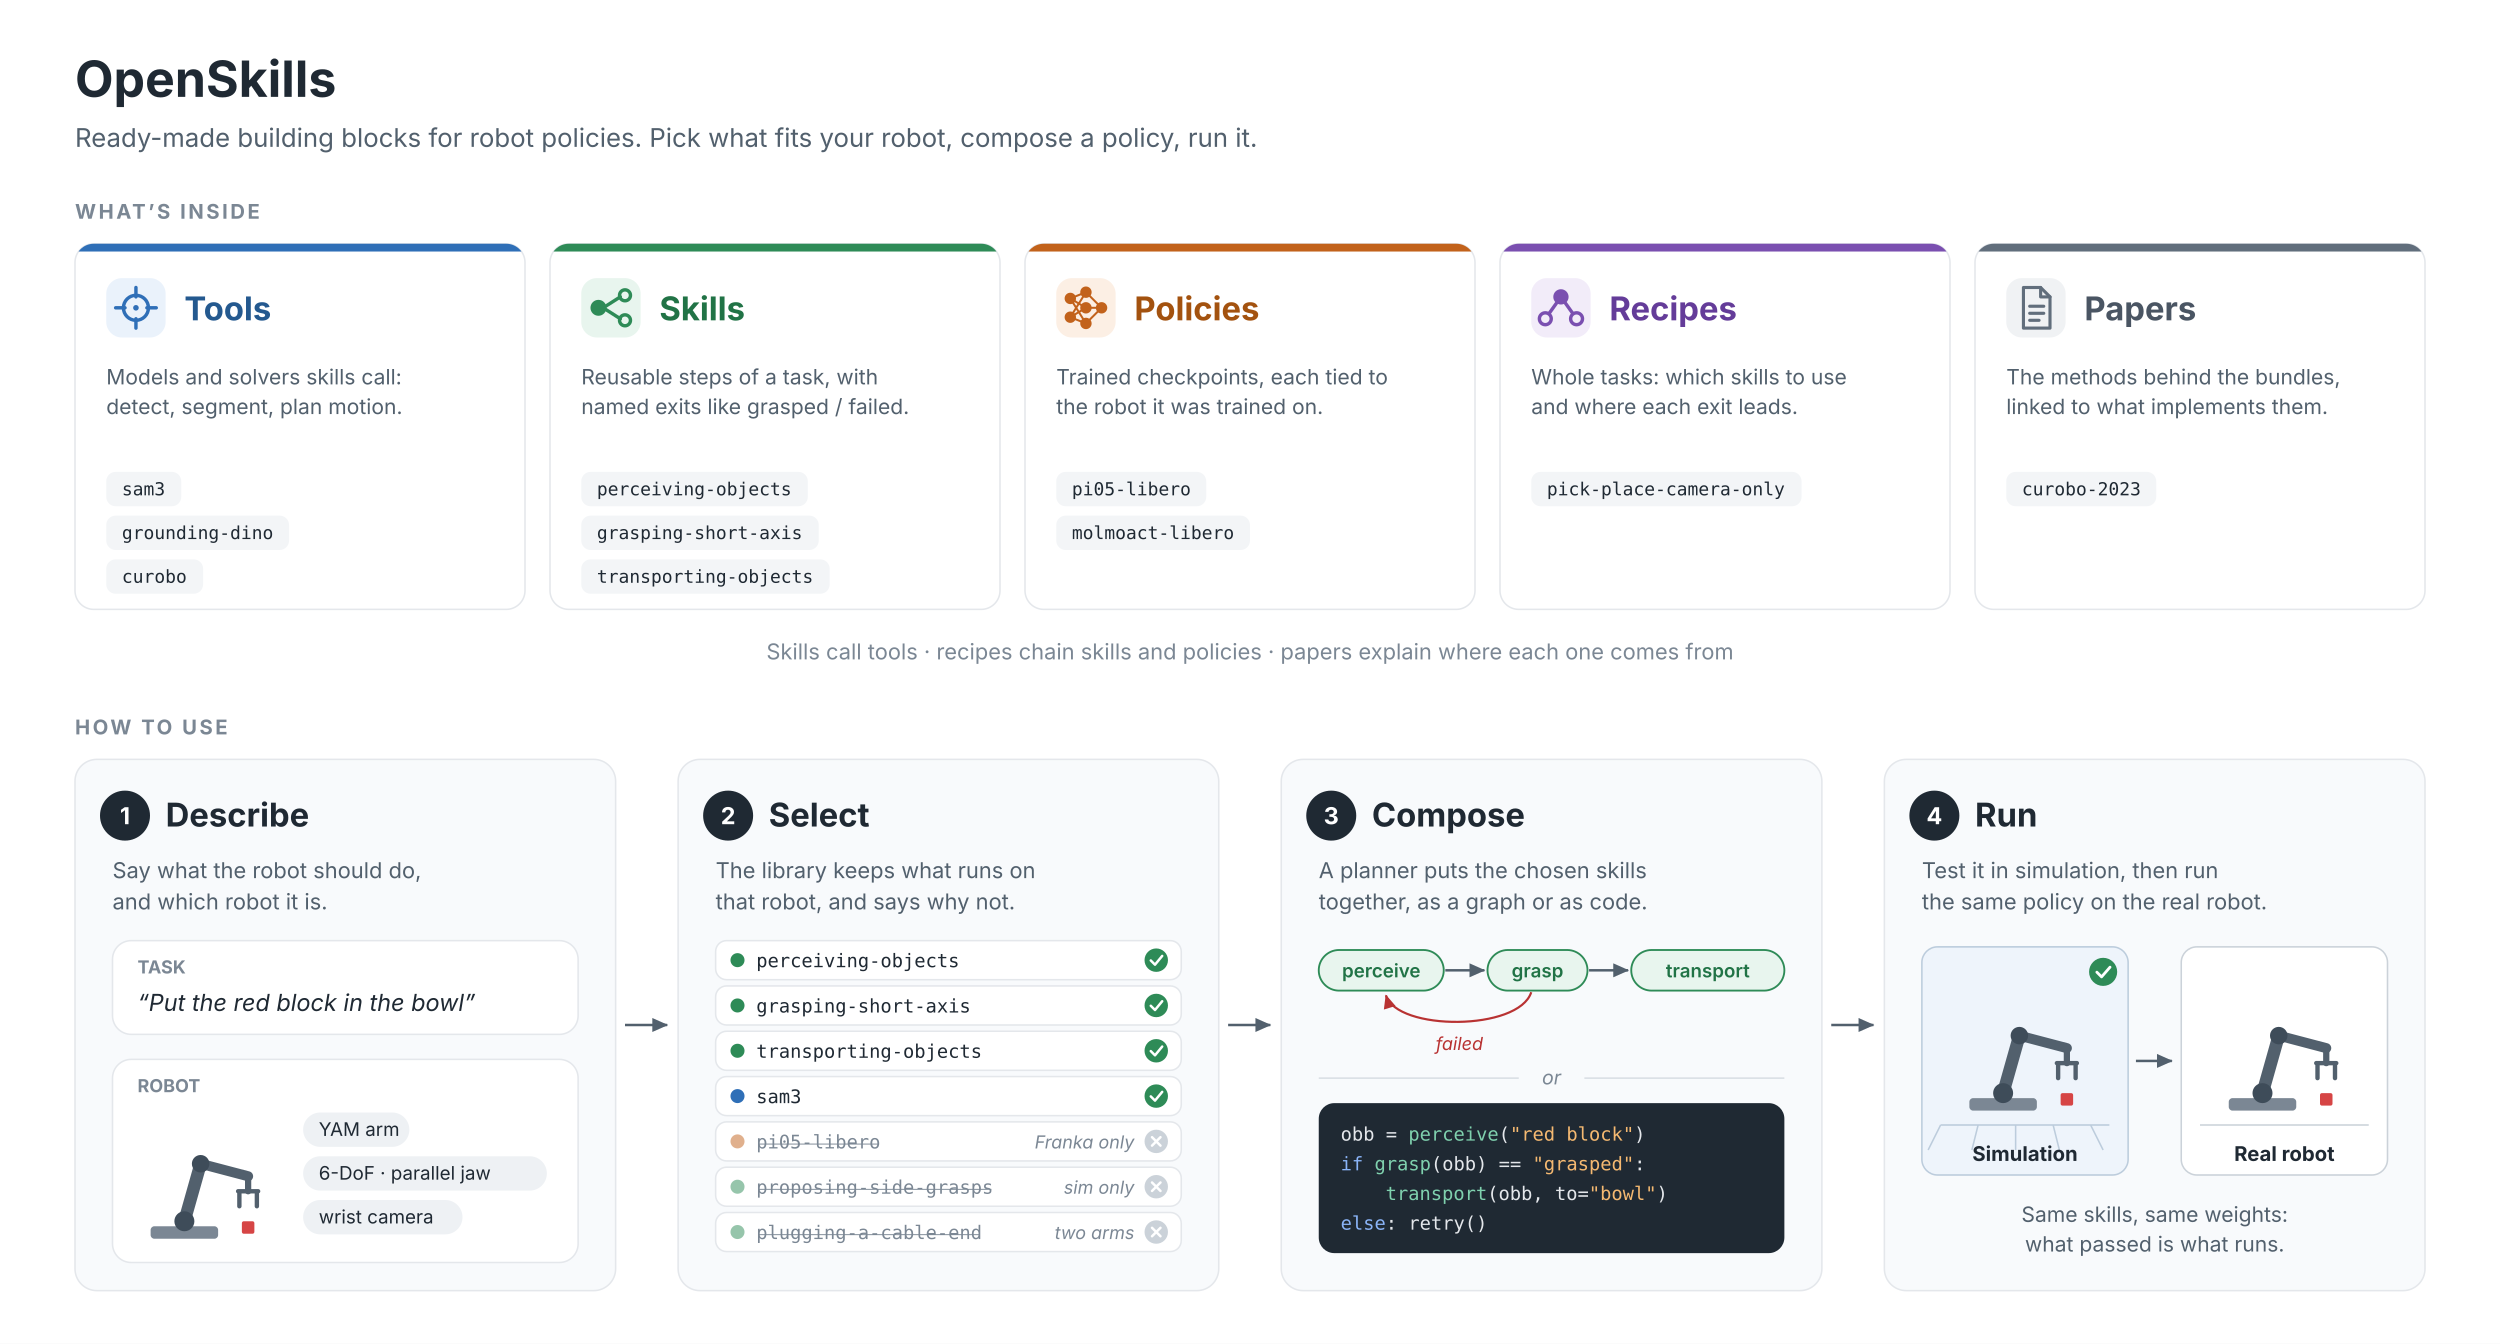
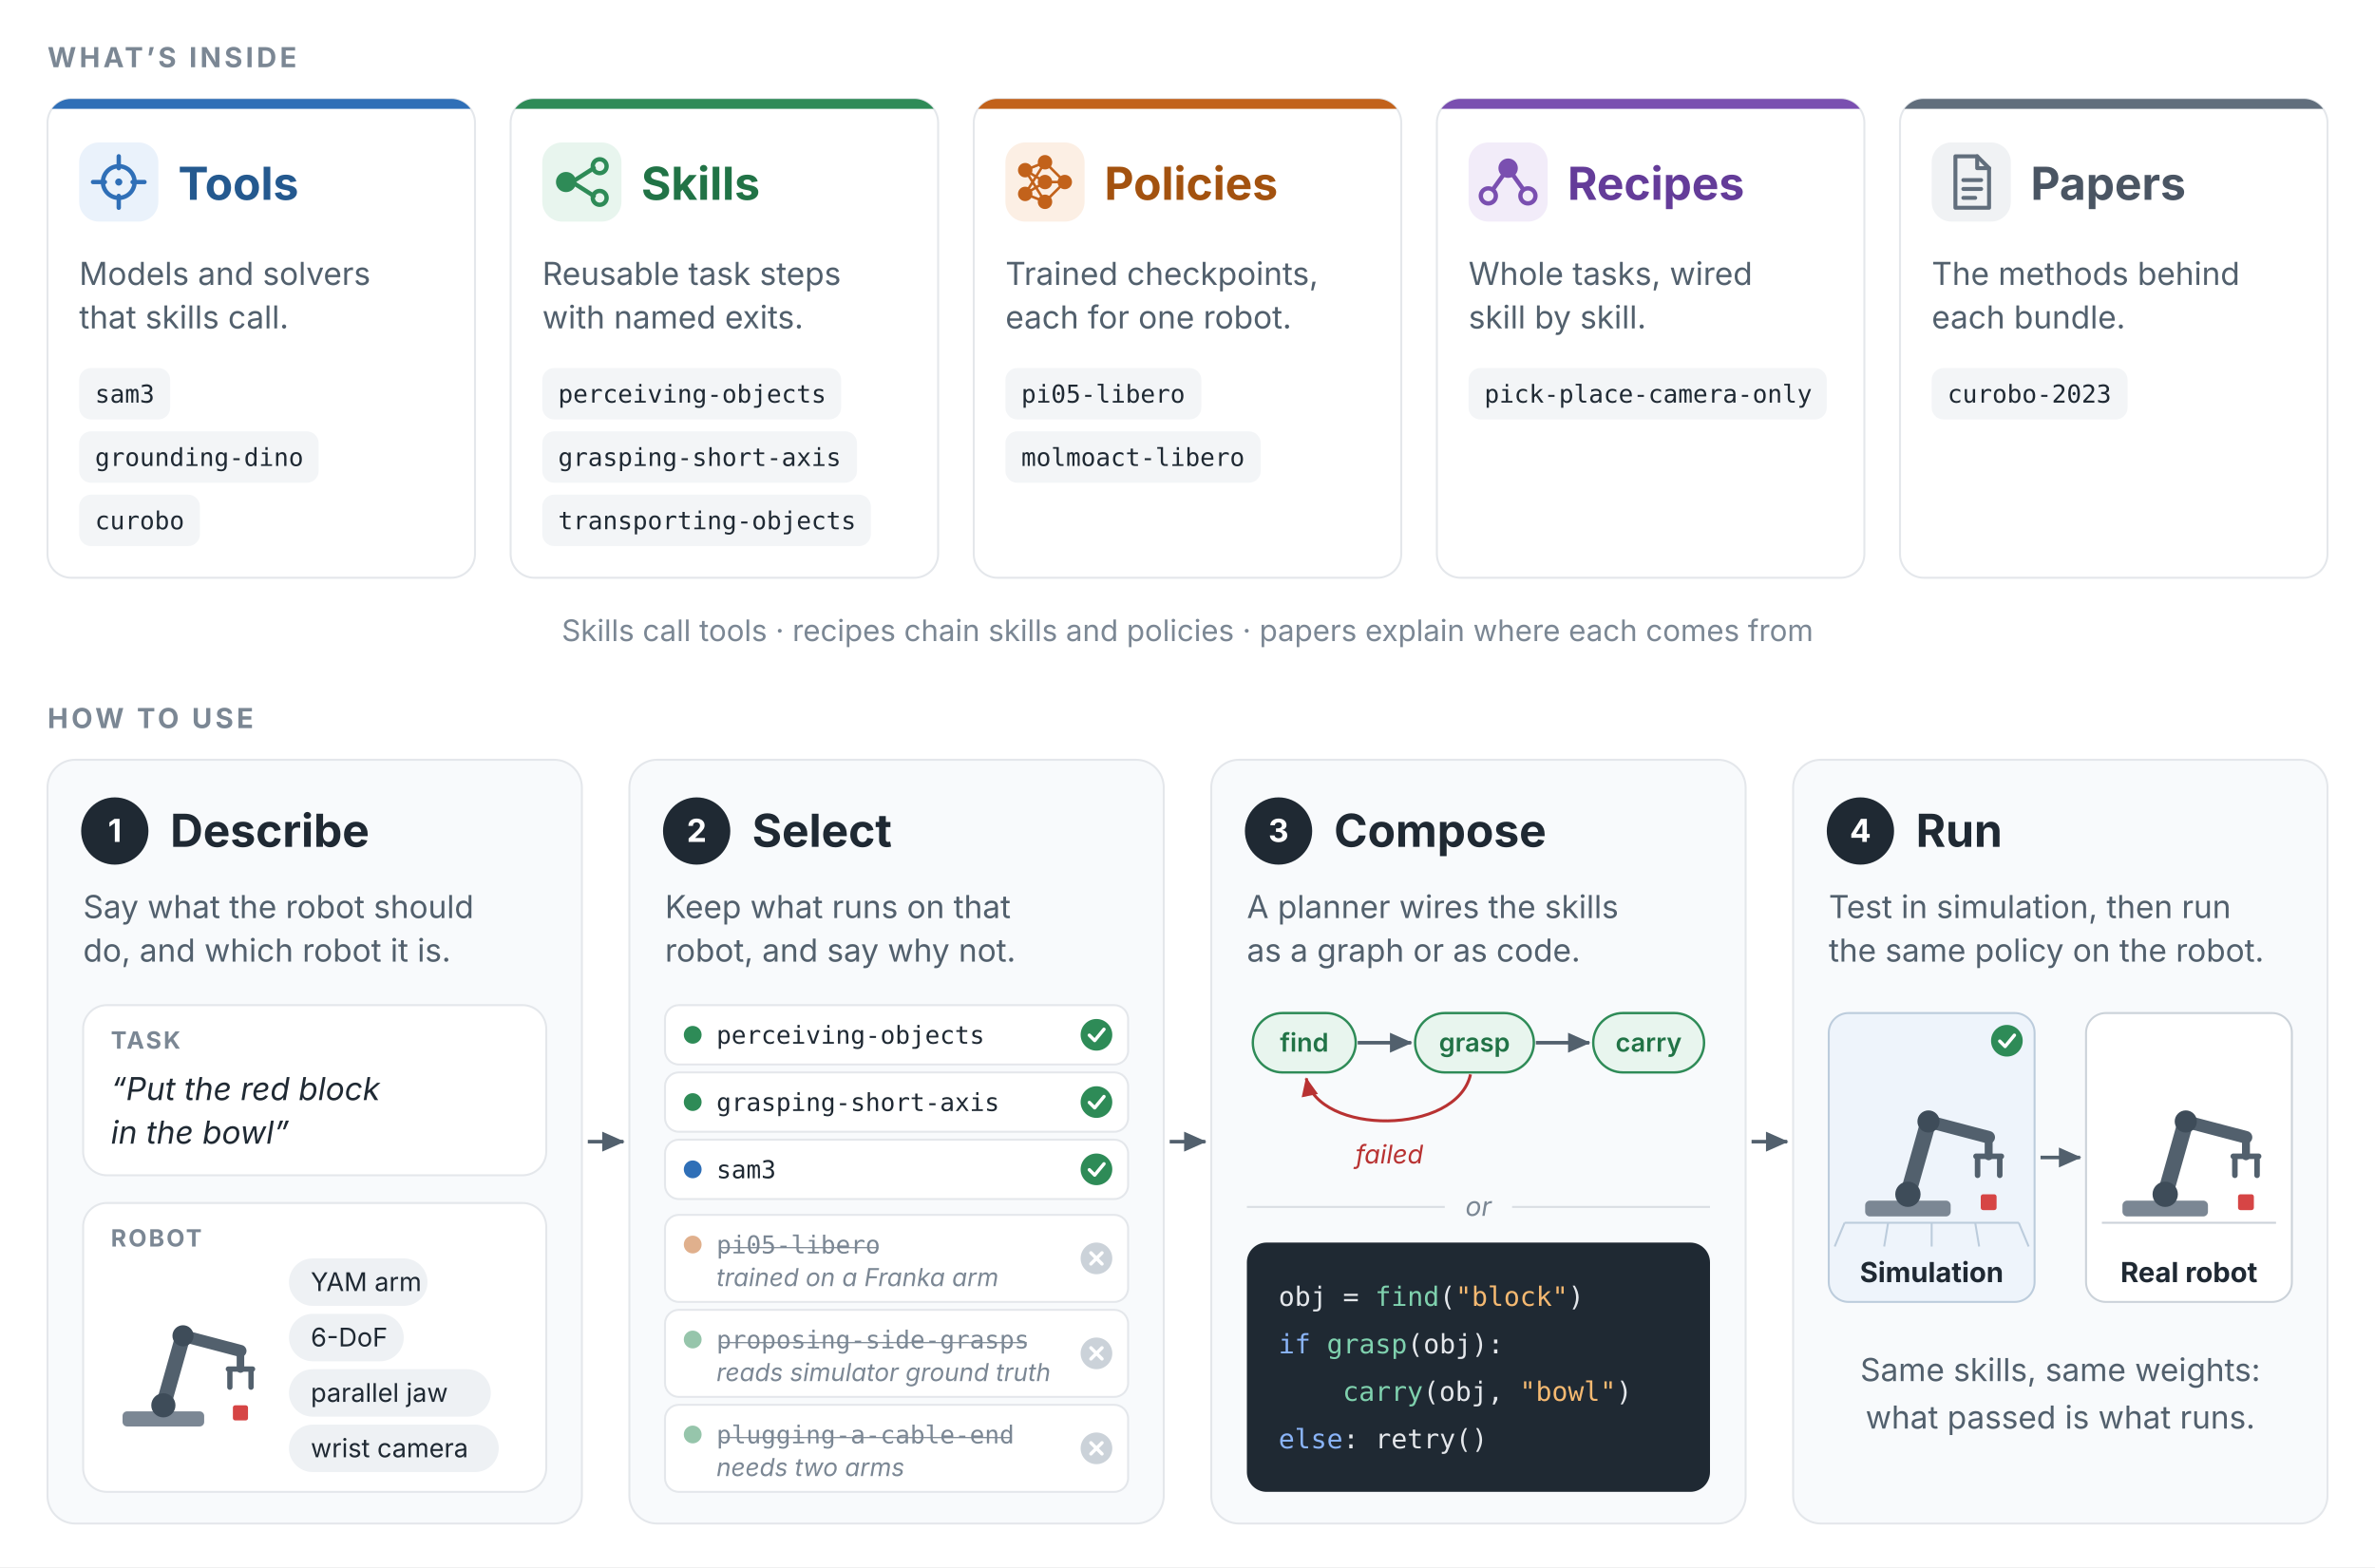
- <svg xmlns="http://www.w3.org/2000/svg" viewBox="0 0 1600 860" width="1600" height="860" font-family="Inter, -apple-system, 'Segoe UI', 'Helvetica Neue', Helvetica, Arial, sans-serif">
+ <svg xmlns="http://www.w3.org/2000/svg" viewBox="0 0 1200 792" width="1200" height="792" font-family="Inter, -apple-system, 'Segoe UI', 'Helvetica Neue', Helvetica, Arial, sans-serif">
  <defs>
    <style>
      .h { font-weight: 700; fill: #1F2933; }
      .s { fill: #52606D; }
      .q { fill: #7B8794; }
      .m { font-family: 'JetBrains Mono', 'SF Mono', Menlo, Consolas, monospace; }
      .card { fill: #FFFFFF; stroke: #E4E7EB; }
      .panel { fill: #F8FAFC; stroke: #E4E7EB; }
      .chip { fill: #F3F5F7; }
-       .flow { fill: none; stroke: #52606D; stroke-width: 1.6; }
-       .label { font-size: 13px; font-weight: 700; letter-spacing: 1.6px; fill: #7B8794; }
+       .flow { fill: none; stroke: #52606D; stroke-width: 1.8; }
+       .label { font-size: 14px; font-weight: 700; letter-spacing: 1.6px; fill: #7B8794; }
    </style>
    <marker id="ah" viewBox="0 0 10 10" refX="8.5" refY="5" markerWidth="7" markerHeight="7" orient="auto-start-reverse">
      <path d="M0,1 L9,5 L0,9 z" fill="#52606D" />
    </marker>
    <marker id="ahr" viewBox="0 0 10 10" refX="8.5" refY="5" markerWidth="7" markerHeight="7" orient="auto-start-reverse">
      <path d="M0,1 L9,5 L0,9 z" fill="#B83232" />
    </marker>
    <clipPath id="cardclip">
-       <rect width="288" height="234" rx="12" />
+       <rect width="216" height="242" rx="12" />
    </clipPath>
    <symbol id="arm" viewBox="0 0 120 110">
      <rect x="18" y="96" width="54" height="10" rx="3" fill="#7B8794" />
      <line x1="45" y1="92" x2="58" y2="46" stroke="#52606D" stroke-width="10" stroke-linecap="round" />
      <line x1="58" y1="46" x2="96" y2="56" stroke="#52606D" stroke-width="8" stroke-linecap="round" />
      <circle cx="45" cy="92" r="8" fill="#3E4C59" />
      <circle cx="58" cy="46" r="7" fill="#3E4C59" />
      <line x1="96" y1="56" x2="96" y2="68" stroke="#52606D" stroke-width="5" stroke-linecap="round" />
      <path d="M88,68 H104 M89,68 V80 M103,68 V80" stroke="#52606D" stroke-width="3.5" stroke-linecap="round" fill="none" />
      <rect x="91" y="92" width="10" height="10" rx="1.5" fill="#D64545" />
    </symbol>
+     <g id="ok">
+       <circle r="8" fill="#2E8B57" />
+       <path d="M-3.6,0.2 L-0.9,2.9 L3.8,-2.8" fill="none" stroke="#FFFFFF" stroke-width="1.7" stroke-linecap="round" stroke-linejoin="round" />
+     </g>
+     <g id="no">
+       <circle r="8" fill="#CBD2D9" />
+       <path d="M-2.8,-2.8 L2.8,2.8 M2.8,-2.8 L-2.8,2.8" stroke="#FFFFFF" stroke-width="1.7" stroke-linecap="round" />
+     </g>
  </defs>
-   <rect width="1600" height="860" fill="#FFFFFF" />
-   <text x="48" y="62" font-size="32" class="h">OpenSkills</text>
-   <text x="48" y="94" font-size="16.5" class="s">Ready-made building blocks for robot policies. Pick what fits your robot, compose a policy, run it.</text>
-   <text x="48" y="140" class="label">WHAT’S INSIDE</text>
-   <g transform="translate(48,156)">
-     <rect width="288" height="234" rx="12" class="card" />
-     <rect width="288" height="5" fill="#2F6FB7" clip-path="url(#cardclip)" />
-     <rect x="20" y="22" width="38" height="38" rx="10" fill="#EAF2FB" />
-     <g transform="translate(21,23)" fill="none" stroke="#2F6FB7" stroke-width="2.2" stroke-linecap="round">
+   <rect width="1200" height="792" fill="#FFFFFF" />
+   <text x="24" y="34" class="label">WHAT’S INSIDE</text>
+   <g transform="translate(24,50)">
+     <rect width="216" height="242" rx="12" class="card" />
+     <rect width="216" height="5" fill="#2F6FB7" clip-path="url(#cardclip)" />
+     <rect x="16" y="22" width="40" height="40" rx="10" fill="#EAF2FB" />
+     <g transform="translate(18,24)" fill="none" stroke="#2F6FB7" stroke-width="2.2" stroke-linecap="round">
      <circle cx="18" cy="18" r="8" />
      <path d="M18,5 V11 M18,25 V31 M5,18 H11 M25,18 H31" />
      <circle cx="18" cy="18" r="1.8" fill="#2F6FB7" stroke="none" />
    </g>
-     <text x="70" y="49" font-size="21" font-weight="700" fill="#24598F">Tools</text>
-     <text x="20" y="90" font-size="13.5" class="s">Models and solvers skills call:</text>
-     <text x="20" y="109" font-size="13.5" class="s">detect, segment, plan motion.</text>
-     <g font-size="11.5" class="m" fill="#1F2933">
-       <rect x="20" y="146" width="48" height="22" rx="6" class="chip" />
-       <text x="30" y="161">sam3</text>
-       <rect x="20" y="174" width="117" height="22" rx="6" class="chip" />
-       <text x="30" y="189">grounding-dino</text>
-       <rect x="20" y="202" width="62" height="22" rx="6" class="chip" />
-       <text x="30" y="217">curobo</text>
-     </g>
-   </g>
-   <g transform="translate(352,156)">
-     <rect width="288" height="234" rx="12" class="card" />
-     <rect width="288" height="5" fill="#2E8B57" clip-path="url(#cardclip)" />
-     <rect x="20" y="22" width="38" height="38" rx="10" fill="#E8F5EE" />
-     <g transform="translate(21,23)" fill="none" stroke="#2E8B57" stroke-width="2.2" stroke-linecap="round">
+     <text x="66" y="51" font-size="23" font-weight="700" fill="#24598F">Tools</text>
+     <text x="16" y="94" font-size="16" class="s">Models and solvers</text>
+     <text x="16" y="116" font-size="16" class="s">that skills call.</text>
+     <g font-size="12.5" class="m" fill="#1F2933">
+       <rect x="16" y="136" width="46" height="26" rx="6" class="chip" />
+       <text x="24" y="153.5">sam3</text>
+       <rect x="16" y="168" width="121" height="26" rx="6" class="chip" />
+       <text x="24" y="185.5">grounding-dino</text>
+       <rect x="16" y="200" width="61" height="26" rx="6" class="chip" />
+       <text x="24" y="217.5">curobo</text>
+     </g>
+   </g>
+   <g transform="translate(258,50)">
+     <rect width="216" height="242" rx="12" class="card" />
+     <rect width="216" height="5" fill="#2E8B57" clip-path="url(#cardclip)" />
+     <rect x="16" y="22" width="40" height="40" rx="10" fill="#E8F5EE" />
+     <g transform="translate(18,24)" fill="none" stroke="#2E8B57" stroke-width="2.2" stroke-linecap="round">
      <path d="M13,18 L24,11 M13,18 L24,25" />
      <circle cx="10" cy="18" r="4" fill="#2E8B57" />
      <circle cx="27" cy="10" r="3.5" />
      <circle cx="27" cy="26" r="3.5" />
    </g>
-     <text x="70" y="49" font-size="21" font-weight="700" fill="#217346">Skills</text>
-     <text x="20" y="90" font-size="13.5" class="s">Reusable steps of a task, with</text>
-     <text x="20" y="109" font-size="13.5" class="s">named exits like grasped / failed.</text>
-     <g font-size="11.5" class="m" fill="#1F2933">
-       <rect x="20" y="146" width="145" height="22" rx="6" class="chip" />
-       <text x="30" y="161">perceiving-objects</text>
-       <rect x="20" y="174" width="152" height="22" rx="6" class="chip" />
-       <text x="30" y="189">grasping-short-axis</text>
-       <rect x="20" y="202" width="159" height="22" rx="6" class="chip" />
-       <text x="30" y="217">transporting-objects</text>
-     </g>
-   </g>
-   <g transform="translate(656,156)">
-     <rect width="288" height="234" rx="12" class="card" />
-     <rect width="288" height="5" fill="#C2621B" clip-path="url(#cardclip)" />
-     <rect x="20" y="22" width="38" height="38" rx="10" fill="#FCEFE4" />
-     <g transform="translate(21,23)" stroke="#C2621B" stroke-width="1.3" fill="#C2621B">
+     <text x="66" y="51" font-size="23" font-weight="700" fill="#217346">Skills</text>
+     <text x="16" y="94" font-size="16" class="s">Reusable task steps</text>
+     <text x="16" y="116" font-size="16" class="s">with named exits.</text>
+     <g font-size="12.5" class="m" fill="#1F2933">
+       <rect x="16" y="136" width="151" height="26" rx="6" class="chip" />
+       <text x="24" y="153.5">perceiving-objects</text>
+       <rect x="16" y="168" width="159" height="26" rx="6" class="chip" />
+       <text x="24" y="185.5">grasping-short-axis</text>
+       <rect x="16" y="200" width="166" height="26" rx="6" class="chip" />
+       <text x="24" y="217.5">transporting-objects</text>
+     </g>
+   </g>
+   <g transform="translate(492,50)">
+     <rect width="216" height="242" rx="12" class="card" />
+     <rect width="216" height="5" fill="#C2621B" clip-path="url(#cardclip)" />
+     <rect x="16" y="22" width="40" height="40" rx="10" fill="#FCEFE4" />
+     <g transform="translate(18,24)" stroke="#C2621B" stroke-width="1.3" fill="#C2621B">
      <path d="M8,12 L18,8 M8,12 L18,18 M8,12 L18,28 M8,24 L18,8 M8,24 L18,18 M8,24 L18,28 M18,8 L28,18 M18,18 L28,18 M18,28 L28,18" fill="none" />
      <circle cx="8" cy="12" r="3" />
      <circle cx="8" cy="24" r="3" />
      <circle cx="18" cy="8" r="3" />
      <circle cx="18" cy="18" r="3" />
      <circle cx="18" cy="28" r="3" />
      <circle cx="28" cy="18" r="3" />
    </g>
-     <text x="70" y="49" font-size="21" font-weight="700" fill="#A3520F">Policies</text>
-     <text x="20" y="90" font-size="13.5" class="s">Trained checkpoints, each tied to</text>
-     <text x="20" y="109" font-size="13.5" class="s">the robot it was trained on.</text>
-     <g font-size="11.5" class="m" fill="#1F2933">
-       <rect x="20" y="146" width="96" height="22" rx="6" class="chip" />
-       <text x="30" y="161">pi05-libero</text>
-       <rect x="20" y="174" width="124" height="22" rx="6" class="chip" />
-       <text x="30" y="189">molmoact-libero</text>
-     </g>
-   </g>
-   <g transform="translate(960,156)">
-     <rect width="288" height="234" rx="12" class="card" />
-     <rect width="288" height="5" fill="#7A4FB0" clip-path="url(#cardclip)" />
-     <rect x="20" y="22" width="38" height="38" rx="10" fill="#F2ECF9" />
-     <g transform="translate(21,23)" fill="none" stroke="#7A4FB0" stroke-width="2.2" stroke-linecap="round">
+     <text x="66" y="51" font-size="23" font-weight="700" fill="#A3520F">Policies</text>
+     <text x="16" y="94" font-size="16" class="s">Trained checkpoints,</text>
+     <text x="16" y="116" font-size="16" class="s">each for one robot.</text>
+     <g font-size="12.5" class="m" fill="#1F2933">
+       <rect x="16" y="136" width="99" height="26" rx="6" class="chip" />
+       <text x="24" y="153.5">pi05-libero</text>
+       <rect x="16" y="168" width="129" height="26" rx="6" class="chip" />
+       <text x="24" y="185.5">molmoact-libero</text>
+     </g>
+   </g>
+   <g transform="translate(726,50)">
+     <rect width="216" height="242" rx="12" class="card" />
+     <rect width="216" height="5" fill="#7A4FB0" clip-path="url(#cardclip)" />
+     <rect x="16" y="22" width="40" height="40" rx="10" fill="#F2ECF9" />
+     <g transform="translate(18,24)" fill="none" stroke="#7A4FB0" stroke-width="2.2" stroke-linecap="round">
      <path d="M8,25 L18,11 L28,25" />
      <circle cx="8" cy="25" r="3.8" fill="#F2ECF9" />
      <circle cx="18" cy="11" r="3.8" fill="#7A4FB0" />
      <circle cx="28" cy="25" r="3.8" fill="#F2ECF9" />
    </g>
-     <text x="70" y="49" font-size="21" font-weight="700" fill="#643C99">Recipes</text>
-     <text x="20" y="90" font-size="13.5" class="s">Whole tasks: which skills to use</text>
-     <text x="20" y="109" font-size="13.5" class="s">and where each exit leads.</text>
-     <g font-size="11.5" class="m" fill="#1F2933">
-       <rect x="20" y="146" width="173" height="22" rx="6" class="chip" />
-       <text x="30" y="161">pick-place-camera-only</text>
-     </g>
-   </g>
-   <g transform="translate(1264,156)">
-     <rect width="288" height="234" rx="12" class="card" />
-     <rect width="288" height="5" fill="#616E7C" clip-path="url(#cardclip)" />
-     <rect x="20" y="22" width="38" height="38" rx="10" fill="#F0F2F4" />
-     <g transform="translate(21,23)" fill="none" stroke="#616E7C" stroke-width="2" stroke-linejoin="round" stroke-linecap="round">
+     <text x="66" y="51" font-size="23" font-weight="700" fill="#643C99">Recipes</text>
+     <text x="16" y="94" font-size="16" class="s">Whole tasks, wired</text>
+     <text x="16" y="116" font-size="16" class="s">skill by skill.</text>
+     <g font-size="12.5" class="m" fill="#1F2933">
+       <rect x="16" y="136" width="181" height="26" rx="6" class="chip" />
+       <text x="24" y="153.5">pick-place-camera-only</text>
+     </g>
+   </g>
+   <g transform="translate(960,50)">
+     <rect width="216" height="242" rx="12" class="card" />
+     <rect width="216" height="5" fill="#616E7C" clip-path="url(#cardclip)" />
+     <rect x="16" y="22" width="40" height="40" rx="10" fill="#F0F2F4" />
+     <g transform="translate(18,24)" fill="none" stroke="#616E7C" stroke-width="2" stroke-linejoin="round" stroke-linecap="round">
      <path d="M10,5 H21 L27,11 V31 H10 Z" />
      <path d="M21,5 V11 H27" />
      <path d="M14,17 H23 M14,21.5 H23 M14,26 H20" />
    </g>
-     <text x="70" y="49" font-size="21" font-weight="700" fill="#4A5563">Papers</text>
-     <text x="20" y="90" font-size="13.5" class="s">The methods behind the bundles,</text>
-     <text x="20" y="109" font-size="13.5" class="s">linked to what implements them.</text>
-     <g font-size="11.5" class="m" fill="#1F2933">
-       <rect x="20" y="146" width="96" height="22" rx="6" class="chip" />
-       <text x="30" y="161">curobo-2023</text>
-     </g>
-   </g>
-   <text x="800" y="422" text-anchor="middle" font-size="14" class="q">Skills call tools   ·   recipes chain skills and policies   ·   papers explain where each one comes from</text>
-   <text x="48" y="470" class="label">HOW TO USE</text>
-   <g transform="translate(48,486)">
-     <rect width="346" height="340" rx="14" class="panel" />
-     <circle cx="32" cy="36" r="16" fill="#1F2933" />
-     <text x="32" y="41.5" text-anchor="middle" font-size="15" font-weight="700" fill="#FFFFFF">1</text>
-     <text x="58" y="43" font-size="21" class="h">Describe</text>
-     <text x="24" y="76" font-size="14" class="s">Say what the robot should do,</text>
-     <text x="24" y="96" font-size="14" class="s">and which robot it is.</text>
-     <rect x="24" y="116" width="298" height="60" rx="12" class="card" stroke="#CBD2D9" />
-     <text x="40" y="137" font-size="11.5" font-weight="700" class="q">TASK</text>
-     <text x="40" y="161" font-size="15" font-style="italic" fill="#1F2933">“Put the red block in the bowl”</text>
-     <rect x="24" y="192" width="298" height="130" rx="12" class="card" stroke="#CBD2D9" />
-     <text x="40" y="213" font-size="11.5" font-weight="700" class="q">ROBOT</text>
-     <use href="#arm" x="34" y="222" width="96" height="88" />
-     <g font-size="12" fill="#1F2933">
-       <rect x="146" y="226" width="68" height="22" rx="11" fill="#EEF1F4" />
-       <text x="156" y="241">YAM arm</text>
-       <rect x="146" y="254" width="156" height="22" rx="11" fill="#EEF1F4" />
-       <text x="156" y="269">6-DoF · parallel jaw</text>
-       <rect x="146" y="282" width="102" height="22" rx="11" fill="#EEF1F4" />
-       <text x="156" y="297">wrist camera</text>
-     </g>
-   </g>
-   <line x1="400" y1="656" x2="427" y2="656" class="flow" marker-end="url(#ah)" />
-   <g transform="translate(434,486)">
-     <rect width="346" height="340" rx="14" class="panel" />
-     <circle cx="32" cy="36" r="16" fill="#1F2933" />
-     <text x="32" y="41.5" text-anchor="middle" font-size="15" font-weight="700" fill="#FFFFFF">2</text>
-     <text x="58" y="43" font-size="21" class="h">Select</text>
-     <text x="24" y="76" font-size="14" class="s">The library keeps what runs on</text>
-     <text x="24" y="96" font-size="14" class="s">that robot, and says why not.</text>
-     <g font-size="12">
-       <rect x="24" y="116" width="298" height="25" rx="7" class="card" />
-       <circle cx="38" cy="128.5" r="4.5" fill="#2E8B57" />
-       <text x="50" y="133" class="m" fill="#1F2933">perceiving-objects</text>
-       <circle cx="306" cy="128.5" r="7.5" fill="#2E8B57" />
-       <path d="M302.5,128.7 L305.2,131.4 L309.8,125.8" fill="none" stroke="#FFFFFF" stroke-width="1.6" stroke-linecap="round" stroke-linejoin="round" />
-       <rect x="24" y="145" width="298" height="25" rx="7" class="card" />
-       <circle cx="38" cy="157.5" r="4.5" fill="#2E8B57" />
-       <text x="50" y="162" class="m" fill="#1F2933">grasping-short-axis</text>
-       <circle cx="306" cy="157.5" r="7.5" fill="#2E8B57" />
-       <path d="M302.5,157.7 L305.2,160.4 L309.8,154.8" fill="none" stroke="#FFFFFF" stroke-width="1.6" stroke-linecap="round" stroke-linejoin="round" />
-       <rect x="24" y="174" width="298" height="25" rx="7" class="card" />
-       <circle cx="38" cy="186.5" r="4.5" fill="#2E8B57" />
-       <text x="50" y="191" class="m" fill="#1F2933">transporting-objects</text>
-       <circle cx="306" cy="186.5" r="7.5" fill="#2E8B57" />
-       <path d="M302.5,186.7 L305.2,189.4 L309.8,183.8" fill="none" stroke="#FFFFFF" stroke-width="1.6" stroke-linecap="round" stroke-linejoin="round" />
-       <rect x="24" y="203" width="298" height="25" rx="7" class="card" />
-       <circle cx="38" cy="215.5" r="4.5" fill="#2F6FB7" />
-       <text x="50" y="220" class="m" fill="#1F2933">sam3</text>
-       <circle cx="306" cy="215.5" r="7.5" fill="#2E8B57" />
-       <path d="M302.5,215.7 L305.2,218.4 L309.8,212.8" fill="none" stroke="#FFFFFF" stroke-width="1.6" stroke-linecap="round" stroke-linejoin="round" />
-       <rect x="24" y="232" width="298" height="25" rx="7" class="card" />
-       <circle cx="38" cy="244.5" r="4.5" fill="#C2621B" opacity="0.5" />
-       <text x="50" y="249" class="m q" text-decoration="line-through">pi05-libero</text>
-       <text x="292" y="249" text-anchor="end" font-size="11.5" font-style="italic" class="q">Franka only</text>
-       <circle cx="306" cy="244.5" r="7.5" fill="#CBD2D9" />
-       <path d="M303.3,241.8 L308.7,247.2 M308.7,241.8 L303.3,247.2" stroke="#FFFFFF" stroke-width="1.6" stroke-linecap="round" />
-       <rect x="24" y="261" width="298" height="25" rx="7" class="card" />
-       <circle cx="38" cy="273.5" r="4.5" fill="#2E8B57" opacity="0.5" />
-       <text x="50" y="278" class="m q" text-decoration="line-through">proposing-side-grasps</text>
-       <text x="292" y="278" text-anchor="end" font-size="11.5" font-style="italic" class="q">sim only</text>
-       <circle cx="306" cy="273.5" r="7.5" fill="#CBD2D9" />
-       <path d="M303.3,270.8 L308.7,276.2 M308.7,270.8 L303.3,276.2" stroke="#FFFFFF" stroke-width="1.6" stroke-linecap="round" />
-       <rect x="24" y="290" width="298" height="25" rx="7" class="card" />
-       <circle cx="38" cy="302.5" r="4.5" fill="#2E8B57" opacity="0.5" />
-       <text x="50" y="307" class="m q" text-decoration="line-through">plugging-a-cable-end</text>
-       <text x="292" y="307" text-anchor="end" font-size="11.5" font-style="italic" class="q">two arms</text>
-       <circle cx="306" cy="302.5" r="7.5" fill="#CBD2D9" />
-       <path d="M303.3,299.8 L308.7,305.2 M308.7,299.8 L303.3,305.2" stroke="#FFFFFF" stroke-width="1.6" stroke-linecap="round" />
-     </g>
-   </g>
-   <line x1="786" y1="656" x2="813" y2="656" class="flow" marker-end="url(#ah)" />
-   <g transform="translate(820,486)">
-     <rect width="346" height="340" rx="14" class="panel" />
-     <circle cx="32" cy="36" r="16" fill="#1F2933" />
-     <text x="32" y="41.5" text-anchor="middle" font-size="15" font-weight="700" fill="#FFFFFF">3</text>
-     <text x="58" y="43" font-size="21" class="h">Compose</text>
-     <text x="24" y="76" font-size="14" class="s">A planner puts the chosen skills</text>
-     <text x="24" y="96" font-size="14" class="s">together, as a graph or as code.</text>
-     <g font-size="12" font-weight="600" text-anchor="middle" fill="#217346">
-       <rect x="24" y="122" width="80" height="26" rx="13" fill="#E8F5EE" stroke="#2E8B57" stroke-width="1.2" />
-       <text x="64" y="139.5">perceive</text>
-       <rect x="132" y="122" width="64" height="26" rx="13" fill="#E8F5EE" stroke="#2E8B57" stroke-width="1.2" />
-       <text x="164" y="139.5">grasp</text>
-       <rect x="224" y="122" width="98" height="26" rx="13" fill="#E8F5EE" stroke="#2E8B57" stroke-width="1.2" />
-       <text x="273" y="139.5">transport</text>
-     </g>
-     <line x1="105" y1="135" x2="130" y2="135" class="flow" marker-end="url(#ah)" />
-     <line x1="197" y1="135" x2="222" y2="135" class="flow" marker-end="url(#ah)" />
-     <path d="M160,149 C152,174 74,174 67,151" fill="none" stroke="#B83232" stroke-width="1.4" marker-end="url(#ahr)" />
-     <text x="114" y="186" text-anchor="middle" font-size="11.5" font-style="italic" fill="#B83232">failed</text>
-     <line x1="24" y1="204" x2="152" y2="204" stroke="#D9DEE3" />
-     <text x="173" y="208" text-anchor="middle" font-size="12.5" font-style="italic" class="q">or</text>
-     <line x1="194" y1="204" x2="322" y2="204" stroke="#D9DEE3" />
-     <rect x="24" y="220" width="298" height="96" rx="10" fill="#1F2933" />
-     <g font-size="12" class="m" fill="#E4E7EB">
-       <text x="38" y="244">obb = <tspan fill="#7FD1AE">perceive</tspan>(<tspan fill="#F5B971">"red block"</tspan>)</text>
-       <text x="38" y="263">
+     <text x="66" y="51" font-size="23" font-weight="700" fill="#4A5563">Papers</text>
+     <text x="16" y="94" font-size="16" class="s">The methods behind</text>
+     <text x="16" y="116" font-size="16" class="s">each bundle.</text>
+     <g font-size="12.5" class="m" fill="#1F2933">
+       <rect x="16" y="136" width="99" height="26" rx="6" class="chip" />
+       <text x="24" y="153.5">curobo-2023</text>
+     </g>
+   </g>
+   <text x="600" y="324" text-anchor="middle" font-size="15" class="q">Skills call tools   ·   recipes chain skills and policies   ·   papers explain where each comes from</text>
+   <text x="24" y="368" class="label">HOW TO USE</text>
+   <g transform="translate(24,384)">
+     <rect width="270" height="386" rx="14" class="panel" />
+     <circle cx="34" cy="36" r="17" fill="#1F2933" />
+     <text x="34" y="41.5" text-anchor="middle" font-size="16" font-weight="700" fill="#FFFFFF">1</text>
+     <text x="62" y="44" font-size="23" class="h">Describe</text>
+     <text x="18" y="80" font-size="16" class="s">Say what the robot should</text>
+     <text x="18" y="102" font-size="16" class="s">do, and which robot it is.</text>
+     <rect x="18" y="124" width="234" height="86" rx="12" class="card" stroke="#CBD2D9" />
+     <text x="32" y="146" font-size="12" font-weight="700" letter-spacing="1" class="q">TASK</text>
+     <text x="32" y="172" font-size="16" font-style="italic" fill="#1F2933">“Put the red block</text>
+     <text x="32" y="194" font-size="16" font-style="italic" fill="#1F2933">in the bowl”</text>
+     <rect x="18" y="224" width="234" height="146" rx="12" class="card" stroke="#CBD2D9" />
+     <text x="32" y="246" font-size="12" font-weight="700" letter-spacing="1" class="q">ROBOT</text>
+     <use href="#arm" x="24" y="256" width="92" height="84" />
+     <g font-size="13" fill="#1F2933">
+       <rect x="122" y="252" width="70" height="24" rx="12" fill="#EEF1F4" />
+       <text x="133" y="268.5">YAM arm</text>
+       <rect x="122" y="280" width="58" height="24" rx="12" fill="#EEF1F4" />
+       <text x="133" y="296.5">6-DoF</text>
+       <rect x="122" y="308" width="102" height="24" rx="12" fill="#EEF1F4" />
+       <text x="133" y="324.5">parallel jaw</text>
+       <rect x="122" y="336" width="106" height="24" rx="12" fill="#EEF1F4" />
+       <text x="133" y="352.5">wrist camera</text>
+     </g>
+   </g>
+   <line x1="297" y1="577" x2="315" y2="577" class="flow" marker-end="url(#ah)" />
+   <g transform="translate(318,384)">
+     <rect width="270" height="386" rx="14" class="panel" />
+     <circle cx="34" cy="36" r="17" fill="#1F2933" />
+     <text x="34" y="41.5" text-anchor="middle" font-size="16" font-weight="700" fill="#FFFFFF">2</text>
+     <text x="62" y="44" font-size="23" class="h">Select</text>
+     <text x="18" y="80" font-size="16" class="s">Keep what runs on that</text>
+     <text x="18" y="102" font-size="16" class="s">robot, and say why not.</text>
+     <g font-size="12.5" class="m">
+       <rect x="18" y="124" width="234" height="30" rx="7" class="card" />
+       <circle cx="32" cy="139" r="4.5" fill="#2E8B57" />
+       <text x="44" y="143.5" fill="#1F2933">perceiving-objects</text>
+       <use href="#ok" x="236" y="139" />
+       <rect x="18" y="158" width="234" height="30" rx="7" class="card" />
+       <circle cx="32" cy="173" r="4.5" fill="#2E8B57" />
+       <text x="44" y="177.5" fill="#1F2933">grasping-short-axis</text>
+       <use href="#ok" x="236" y="173" />
+       <rect x="18" y="192" width="234" height="30" rx="7" class="card" />
+       <circle cx="32" cy="207" r="4.5" fill="#2F6FB7" />
+       <text x="44" y="211.5" fill="#1F2933">sam3</text>
+       <use href="#ok" x="236" y="207" />
+       <rect x="18" y="230" width="234" height="44" rx="7" class="card" />
+       <circle cx="32" cy="245" r="4.5" fill="#C2621B" opacity="0.5" />
+       <text x="44" y="249.5" class="q" text-decoration="line-through">pi05-libero</text>
+       <use href="#no" x="236" y="252" />
+       <rect x="18" y="278" width="234" height="44" rx="7" class="card" />
+       <circle cx="32" cy="293" r="4.5" fill="#2E8B57" opacity="0.5" />
+       <text x="44" y="297.5" class="q" text-decoration="line-through">proposing-side-grasps</text>
+       <use href="#no" x="236" y="300" />
+       <rect x="18" y="326" width="234" height="44" rx="7" class="card" />
+       <circle cx="32" cy="341" r="4.5" fill="#2E8B57" opacity="0.5" />
+       <text x="44" y="345.5" class="q" text-decoration="line-through">plugging-a-cable-end</text>
+       <use href="#no" x="236" y="348" />
+     </g>
+     <g font-size="12.5" font-style="italic" class="q">
+       <text x="44" y="266">trained on a Franka arm</text>
+       <text x="44" y="314">reads simulator ground truth</text>
+       <text x="44" y="362">needs two arms</text>
+     </g>
+   </g>
+   <line x1="591" y1="577" x2="609" y2="577" class="flow" marker-end="url(#ah)" />
+   <g transform="translate(612,384)">
+     <rect width="270" height="386" rx="14" class="panel" />
+     <circle cx="34" cy="36" r="17" fill="#1F2933" />
+     <text x="34" y="41.5" text-anchor="middle" font-size="16" font-weight="700" fill="#FFFFFF">3</text>
+     <text x="62" y="44" font-size="23" class="h">Compose</text>
+     <text x="18" y="80" font-size="16" class="s">A planner wires the skills</text>
+     <text x="18" y="102" font-size="16" class="s">as a graph or as code.</text>
+     <g font-size="13" font-weight="600" text-anchor="middle" fill="#217346">
+       <rect x="21" y="128" width="52" height="30" rx="15" fill="#E8F5EE" stroke="#2E8B57" stroke-width="1.2" />
+       <text x="47" y="147.5">find</text>
+       <rect x="103" y="128" width="60" height="30" rx="15" fill="#E8F5EE" stroke="#2E8B57" stroke-width="1.2" />
+       <text x="133" y="147.5">grasp</text>
+       <rect x="193" y="128" width="56" height="30" rx="15" fill="#E8F5EE" stroke="#2E8B57" stroke-width="1.2" />
+       <text x="221" y="147.5">carry</text>
+     </g>
+     <line x1="74" y1="143" x2="101" y2="143" class="flow" marker-end="url(#ah)" />
+     <line x1="164" y1="143" x2="191" y2="143" class="flow" marker-end="url(#ah)" />
+     <path d="M131,159 C124,190 54,190 48,161" fill="none" stroke="#B83232" stroke-width="1.5" marker-end="url(#ahr)" />
+     <text x="90" y="204" text-anchor="middle" font-size="13" font-style="italic" fill="#B83232">failed</text>
+     <line x1="18" y1="226" x2="118" y2="226" stroke="#D9DEE3" />
+     <text x="135" y="230.5" text-anchor="middle" font-size="13.5" font-style="italic" class="q">or</text>
+     <line x1="152" y1="226" x2="252" y2="226" stroke="#D9DEE3" />
+     <rect x="18" y="244" width="234" height="126" rx="10" fill="#1F2933" />
+     <g font-size="13.5" class="m" fill="#E4E7EB">
+       <text x="34" y="276">obj = <tspan fill="#7FD1AE">find</tspan>(<tspan fill="#F5B971">"block"</tspan>)</text>
+       <text x="34" y="300">
        <tspan fill="#8AB4F8">if</tspan>
-         <tspan fill="#7FD1AE">grasp</tspan>(obb) == <tspan fill="#F5B971">"grasped"</tspan>:</text>
-       <text x="66.8" y="282">
-         <tspan fill="#7FD1AE">transport</tspan>(obb, to=<tspan fill="#F5B971">"bowl"</tspan>)</text>
-       <text x="38" y="301">
+         <tspan fill="#7FD1AE">grasp</tspan>(obj):</text>
+       <text x="66.4" y="324">
+         <tspan fill="#7FD1AE">carry</tspan>(obj, <tspan fill="#F5B971">"bowl"</tspan>)</text>
+       <text x="34" y="348">
        <tspan fill="#8AB4F8">else</tspan>: retry()</text>
    </g>
  </g>
-   <line x1="1172" y1="656" x2="1199" y2="656" class="flow" marker-end="url(#ah)" />
-   <g transform="translate(1206,486)">
-     <rect width="346" height="340" rx="14" class="panel" />
-     <circle cx="32" cy="36" r="16" fill="#1F2933" />
-     <text x="32" y="41.5" text-anchor="middle" font-size="15" font-weight="700" fill="#FFFFFF">4</text>
-     <text x="58" y="43" font-size="21" class="h">Run</text>
-     <text x="24" y="76" font-size="14" class="s">Test it in simulation, then run</text>
-     <text x="24" y="96" font-size="14" class="s">the same policy on the real robot.</text>
-     <rect x="24" y="120" width="132" height="146" rx="10" fill="#EEF4FB" stroke="#BCCCDC" />
-     <path d="M36,234 H144 M36,234 L28,250 M60,234 L56,250 M84,234 L84,250 M108,234 L112,250 M132,234 L140,250" stroke="#BCCCDC" stroke-width="1" />
-     <use href="#arm" x="40" y="140" width="96" height="88" />
-     <text x="90" y="257" text-anchor="middle" font-size="13" font-weight="700" fill="#1F2933">Simulation</text>
-     <circle cx="140" cy="136" r="9" fill="#2E8B57" />
-     <path d="M136,136.2 L139,139.2 L144.4,133" fill="none" stroke="#FFFFFF" stroke-width="1.8" stroke-linecap="round" stroke-linejoin="round" />
-     <line x1="161" y1="193" x2="184" y2="193" class="flow" marker-end="url(#ah)" />
-     <rect x="190" y="120" width="132" height="146" rx="10" fill="#FFFFFF" stroke="#CBD2D9" />
-     <line x1="202" y1="234" x2="310" y2="234" stroke="#CBD2D9" />
-     <use href="#arm" x="206" y="140" width="96" height="88" />
-     <text x="256" y="257" text-anchor="middle" font-size="13" font-weight="700" fill="#1F2933">Real robot</text>
-     <text x="173" y="296" text-anchor="middle" font-size="13.5" class="s">Same skills, same weights:</text>
-     <text x="173" y="315" text-anchor="middle" font-size="13.5" class="s">what passed is what runs.</text>
+   <line x1="885" y1="577" x2="903" y2="577" class="flow" marker-end="url(#ah)" />
+   <g transform="translate(906,384)">
+     <rect width="270" height="386" rx="14" class="panel" />
+     <circle cx="34" cy="36" r="17" fill="#1F2933" />
+     <text x="34" y="41.5" text-anchor="middle" font-size="16" font-weight="700" fill="#FFFFFF">4</text>
+     <text x="62" y="44" font-size="23" class="h">Run</text>
+     <text x="18" y="80" font-size="16" class="s">Test in simulation, then run</text>
+     <text x="18" y="102" font-size="16" class="s">the same policy on the robot.</text>
+     <rect x="18" y="128" width="104" height="146" rx="10" fill="#EEF4FB" stroke="#BCCCDC" />
+     <path d="M26,234 H114 M26,234 L21,246 M48,234 L46,246 M70,234 L70,246 M92,234 L94,246 M114,234 L119,246" stroke="#BCCCDC" stroke-width="1" />
+     <use href="#arm" x="22" y="146" width="96" height="88" />
+     <text x="70" y="264" text-anchor="middle" font-size="14" font-weight="700" fill="#1F2933">Simulation</text>
+     <use href="#ok" x="108" y="142" />
+     <line x1="125" y1="201" x2="145" y2="201" class="flow" marker-end="url(#ah)" />
+     <rect x="148" y="128" width="104" height="146" rx="10" fill="#FFFFFF" stroke="#CBD2D9" />
+     <line x1="156" y1="234" x2="244" y2="234" stroke="#CBD2D9" />
+     <use href="#arm" x="152" y="146" width="96" height="88" />
+     <text x="200" y="264" text-anchor="middle" font-size="14" font-weight="700" fill="#1F2933">Real robot</text>
+     <text x="135" y="314" text-anchor="middle" font-size="16" class="s">Same skills, same weights:</text>
+     <text x="135" y="338" text-anchor="middle" font-size="16" class="s">what passed is what runs.</text>
  </g>
</svg>
